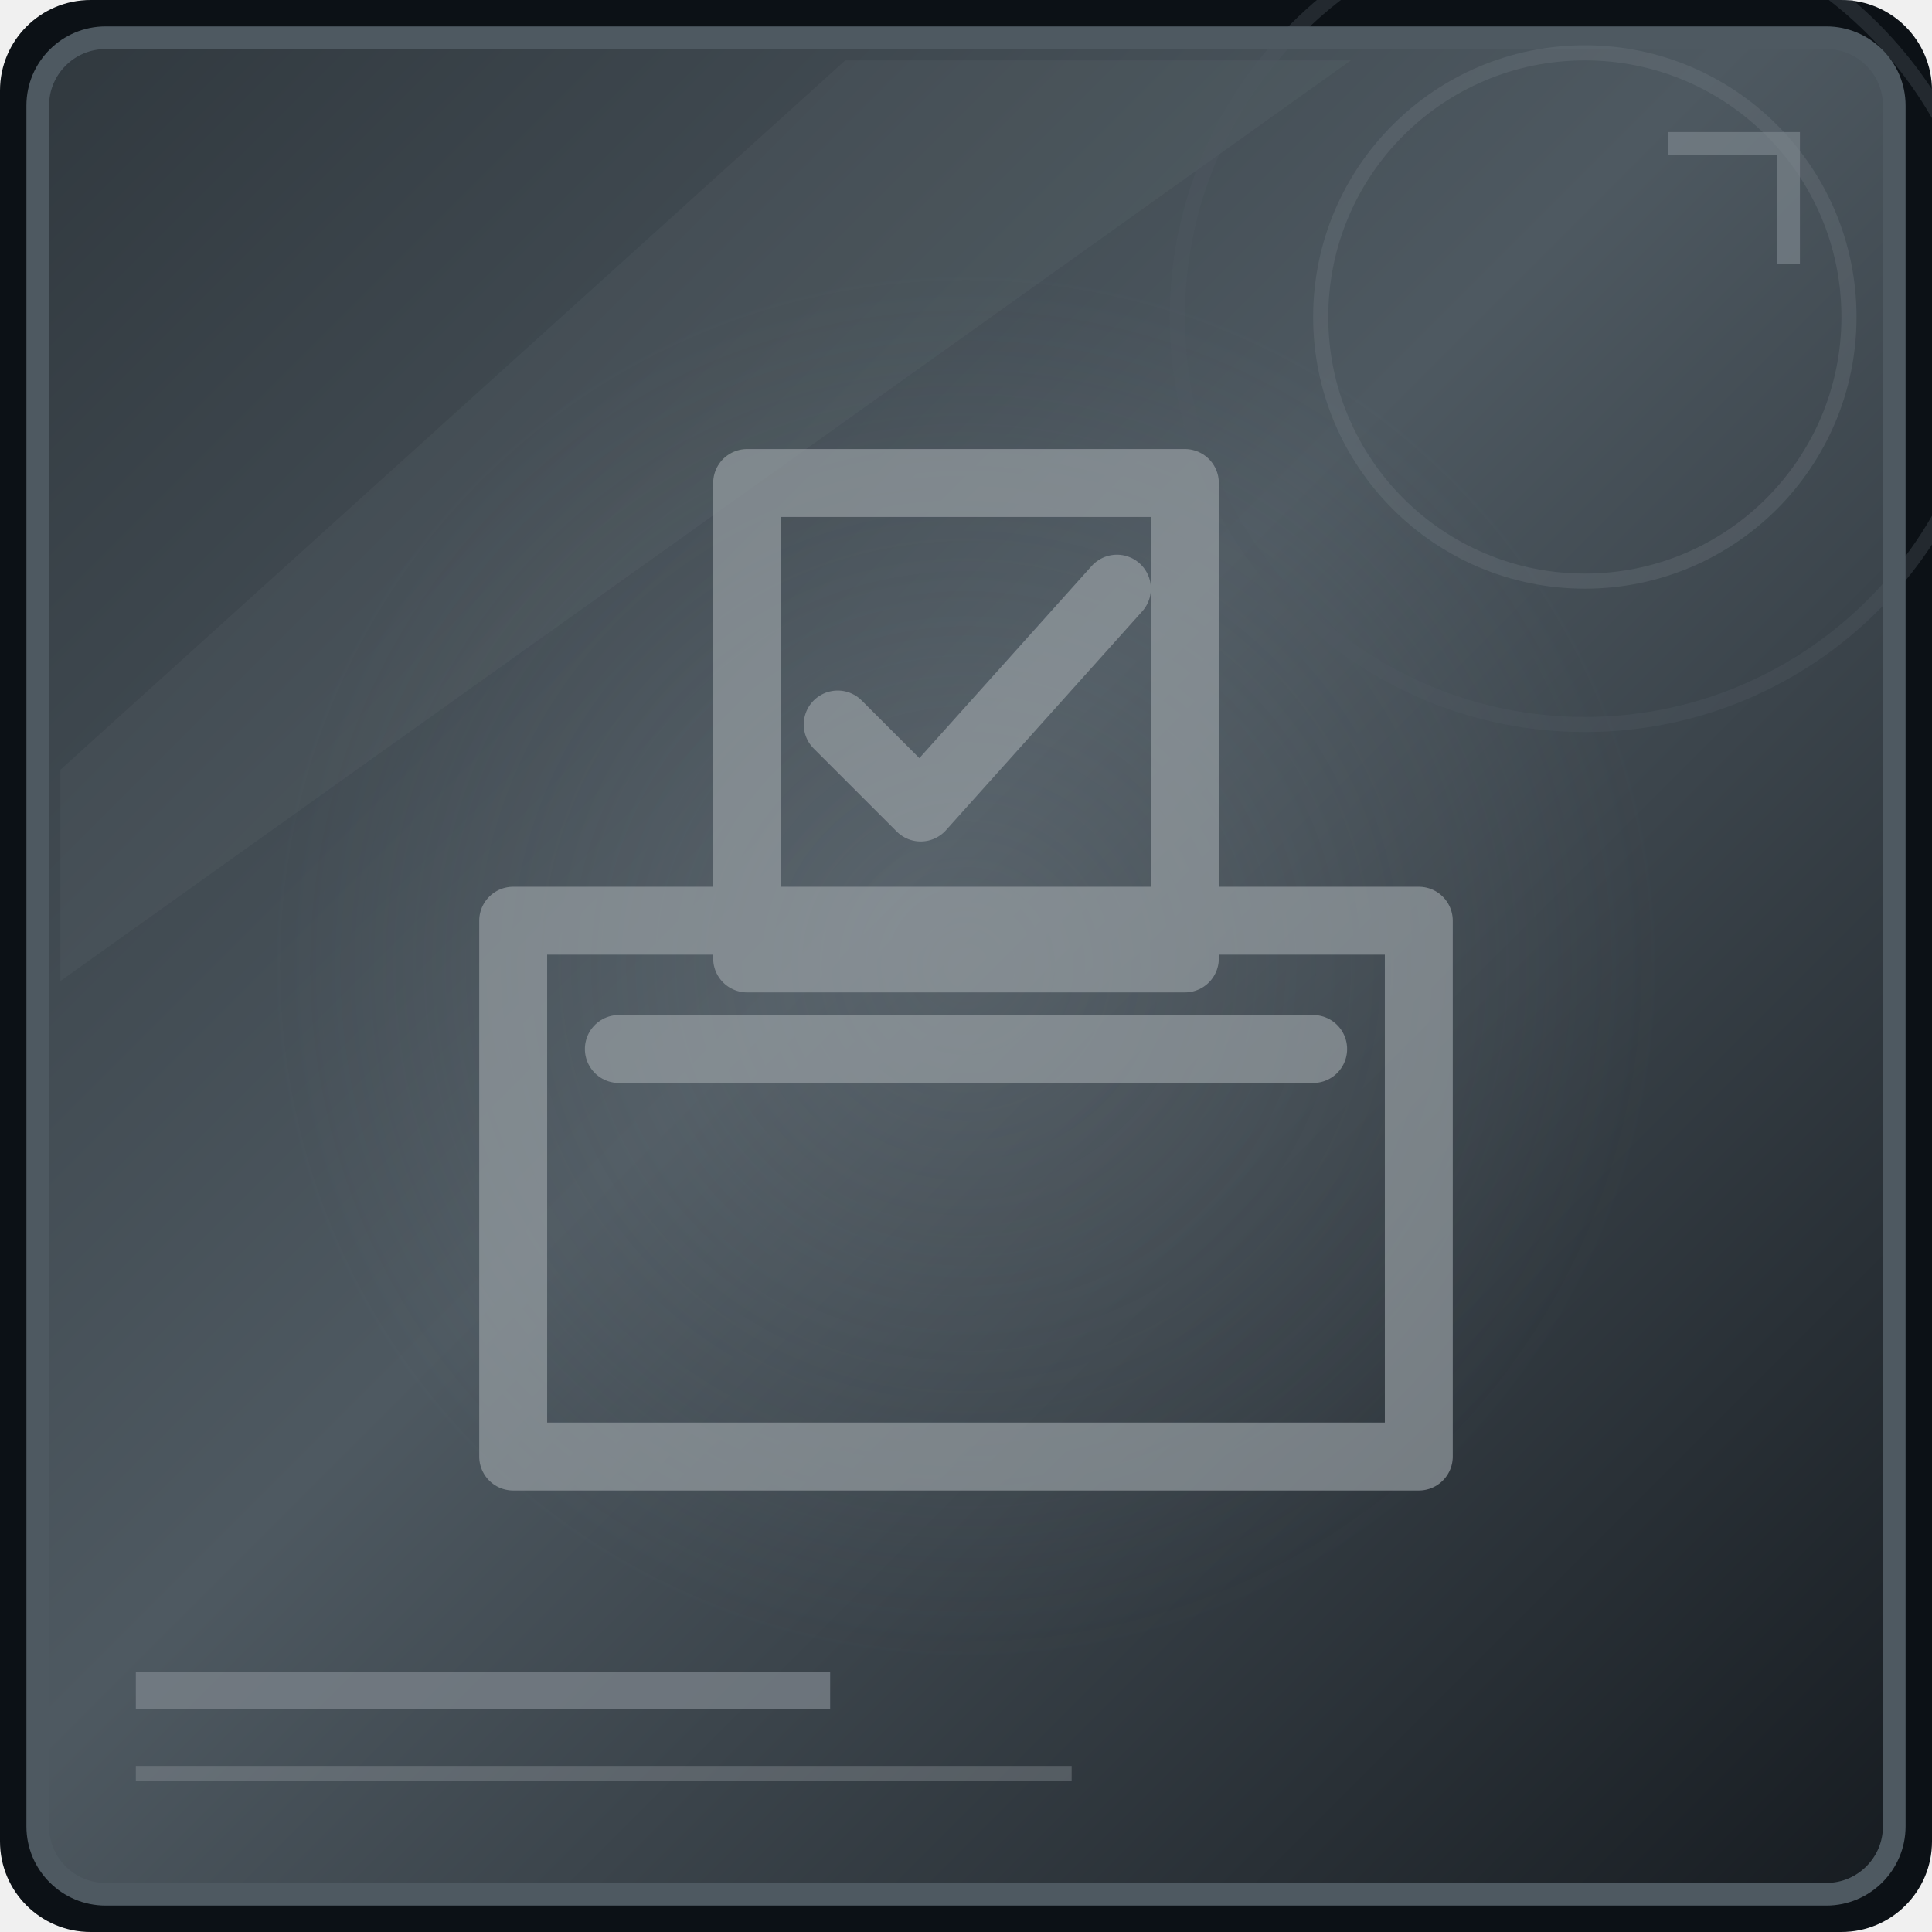
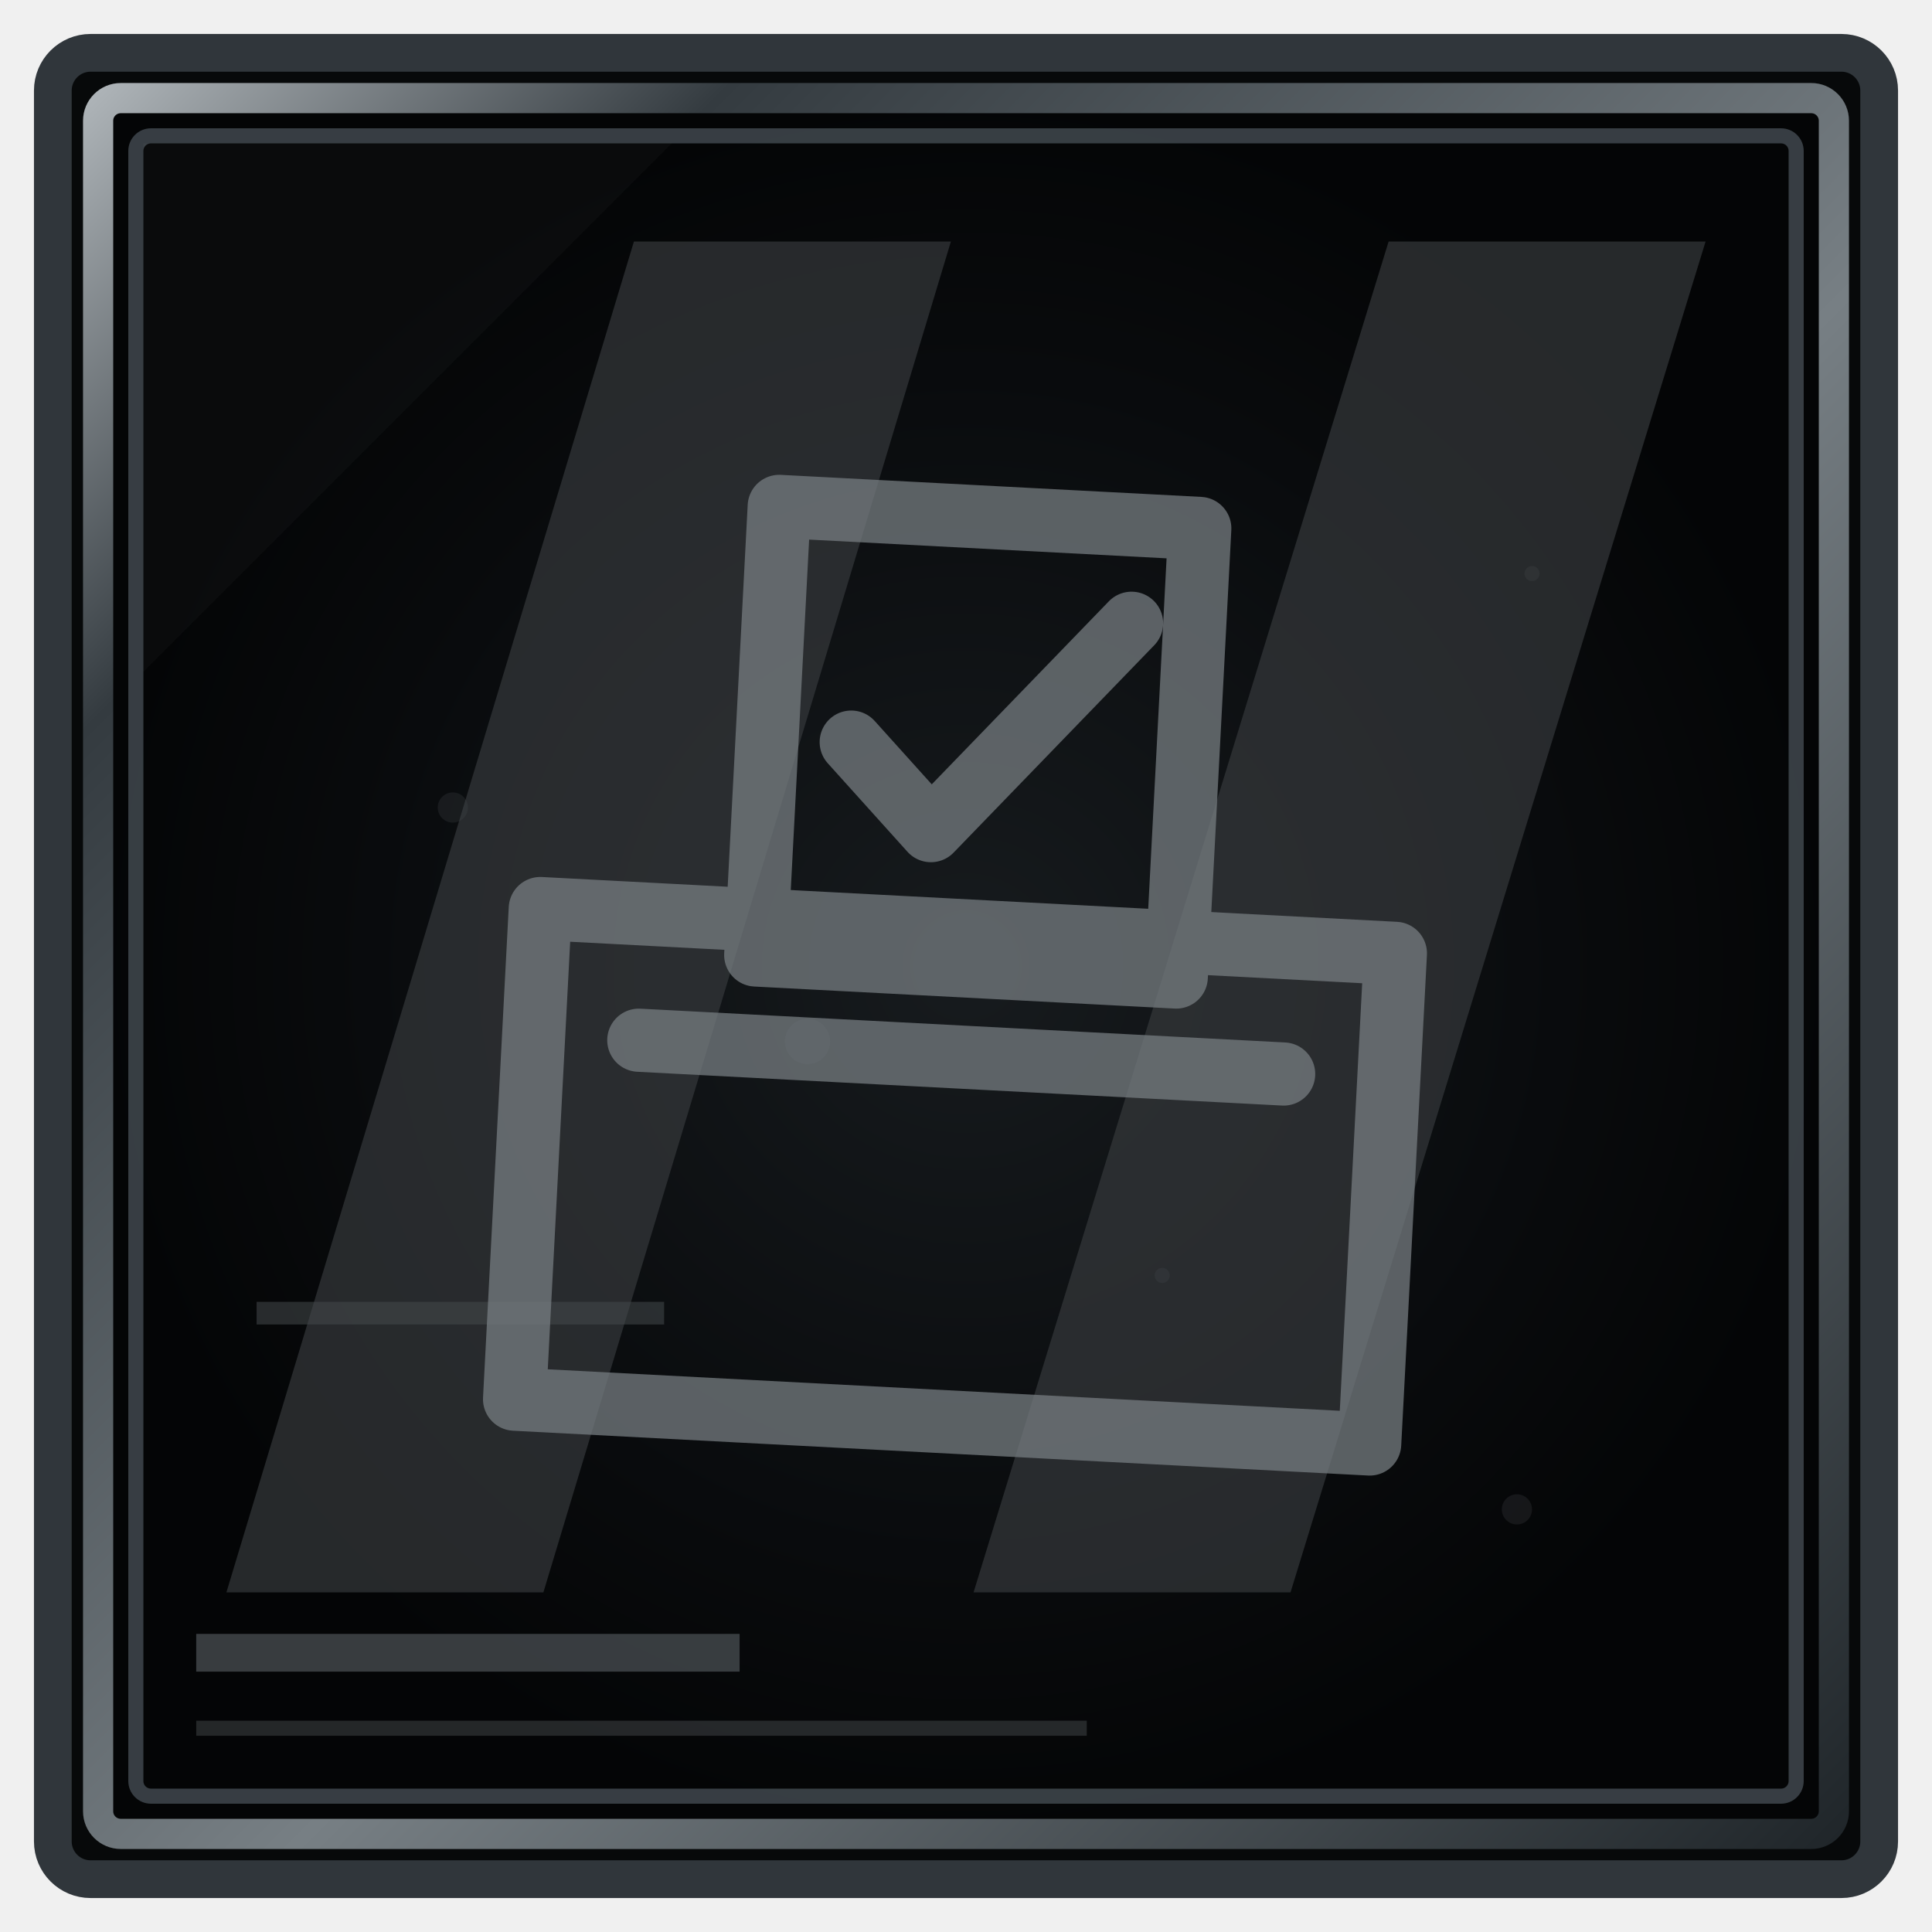
<svg xmlns="http://www.w3.org/2000/svg" width="256" height="256" viewBox="0 0 256 256">
  <defs>
-     <linearGradient id="bg78" x1="0" y1="0" x2="1" y2="1">
-       <stop stop-color="#30383e" />
-       <stop offset=".46" stop-color="#4e5961" />
-       <stop offset="1" stop-color="#161b20" />
+     <filter id="gold78" x="-45%" y="-45%" width="190%" height="190%">
+       <feGaussianBlur stdDeviation="6" result="b" />
+       <feColorMatrix in="b" type="matrix" values="1 0 0 0 .77  0 1 0 0 .48  0 0 1 0 .10  0 0 0 0 0" />
+     </filter>
+     <linearGradient id="steel78" x1="0" y1="0" x2="1" y2="1">
+       <stop stop-color="#aeb4b8" />
+       <stop offset=".18" stop-color="#343b40" />
+       <stop offset=".56" stop-color="#777f84" />
+       <stop offset="1" stop-color="#20262a" />
    </linearGradient>
-     <radialGradient id="glow78">
-       <stop stop-color="#7b848b" stop-opacity=".55" />
-       <stop offset="1" stop-color="#7b848b" stop-opacity="0" />
+     <radialGradient id="v78">
+       <stop stop-color="#171b1e" />
+       <stop offset=".68" stop-color="#090b0d" />
+       <stop offset="1" stop-color="#040506" />
    </radialGradient>
  </defs>
-   <rect width="256" height="256" rx="12" fill="#0c1116" />
-   <rect x="5" y="5" width="246" height="246" rx="9" fill="url(#bg78)" stroke="#4e5961" stroke-width="3" />
-   <path d="M8 102 112 8h67L8 130Z" fill="#9ba2a7" opacity=".07" />
-   <circle cx="128" cy="128" r="92" fill="url(#glow78)" opacity=".48" />
-   <circle cx="210" cy="42" r="54" fill="none" stroke="#4e5961" stroke-width="2" opacity=".34" />
-   <circle cx="210" cy="42" r="35" fill="none" stroke="#7b848b" stroke-width="2" opacity=".25" />
-   <g fill="none" stroke="#9ba2a7" stroke-width="9" stroke-linecap="round" stroke-linejoin="round" opacity=".66">
-     <path d="M68 122h120v71H68Z" />
-     <path d="M82 139h92M99 64h58v63H99Z" />
-     <path d="m111 96 11 11 26-29" />
+   <rect x="8" y="8" width="240" height="240" rx="5" fill="none" stroke="#30363b" stroke-width="6" filter="url(#gold78)" opacity="0" />
+   <rect x="7" y="7" width="242" height="242" rx="5" fill="#07090a" stroke="#30363b" stroke-width="5" />
+   <rect x="13" y="13" width="230" height="230" rx="3" fill="url(#v78)" stroke="url(#steel78)" stroke-width="4" />
+   <rect x="18" y="18" width="220" height="220" rx="2" fill="none" stroke="#485057" stroke-width="2" opacity=".75" />
+   <path d="M19 19h70L19 89Z" fill="#ffffff" opacity=".025" />
+   <path d="M30 211 84 32h42L72 211Zm99 0L184 32h42l-55 179Z" fill="#35393c" opacity=".69" />
+   <circle cx="203" cy="76" r="1" fill="#454b50" opacity=".24" />
+   <circle cx="60" cy="107" r="2" fill="#454b50" opacity=".24" />
+   <circle cx="107" cy="138" r="3" fill="#454b50" opacity=".24" />
+   <circle cx="154" cy="169" r="1" fill="#454b50" opacity=".24" />
+   <circle cx="201" cy="200" r="2" fill="#454b50" opacity=".24" />
+   <path d="M34 174h54" stroke="#44484b" stroke-width="3" opacity=".55" />
+   <g transform="translate(8.96 8.96) scale(0.930) rotate(3 128 128)" fill="none" stroke="#777d82" stroke-width="9" stroke-linecap="round" stroke-linejoin="round" opacity=".74">
+     <path d="M67 123h122v70H67Z" />
+     <path d="M82 141h92M98 64h60v64H98Z" />
+     <path d="m110 97 12 12 27-31" />
  </g>
-   <path d="M18 224h92" stroke="#7b848b" stroke-width="5" opacity=".76" />
-   <path d="M18 235h124" stroke="#9ba2a7" stroke-width="2" opacity=".34" />
-   <path d="M221 19h16v16" fill="none" stroke="#7b848b" stroke-width="3" opacity=".7" />
+   <path d="M26 219h72" stroke="#454a4e" stroke-width="5" opacity=".8" />
+   <path d="M26 229h118" stroke="#777d82" stroke-width="2" opacity=".28" />
</svg>
